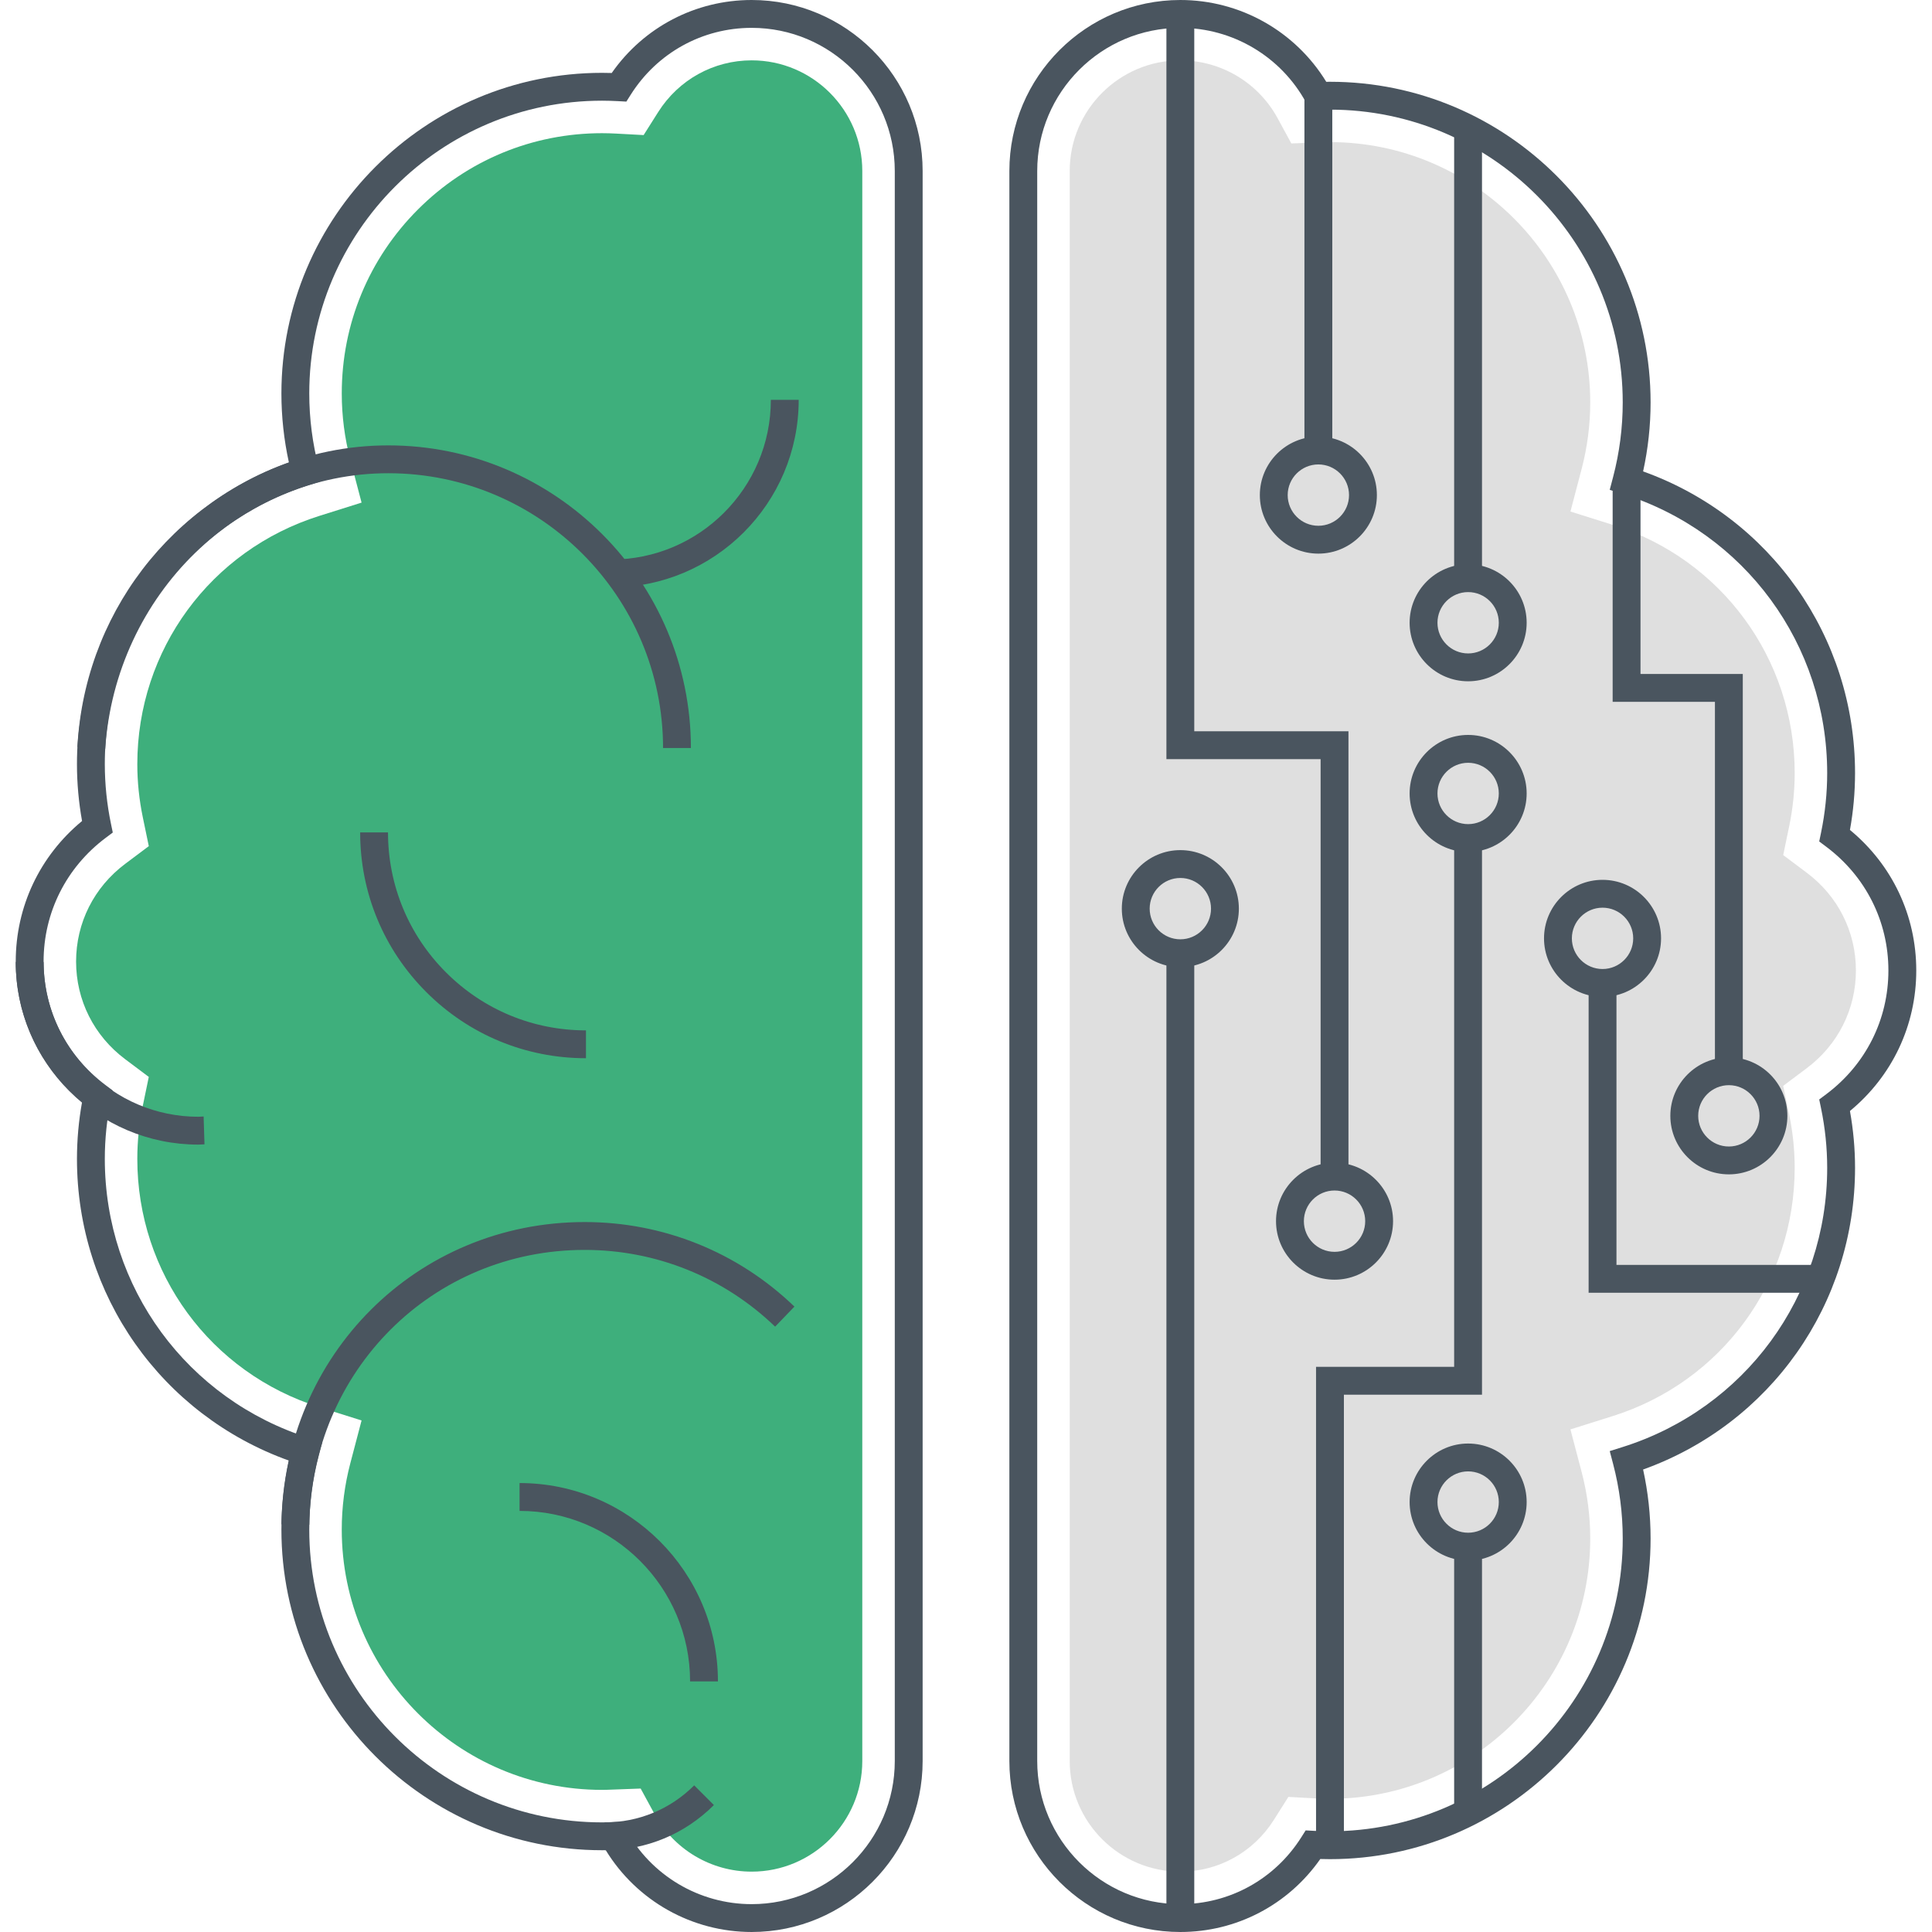
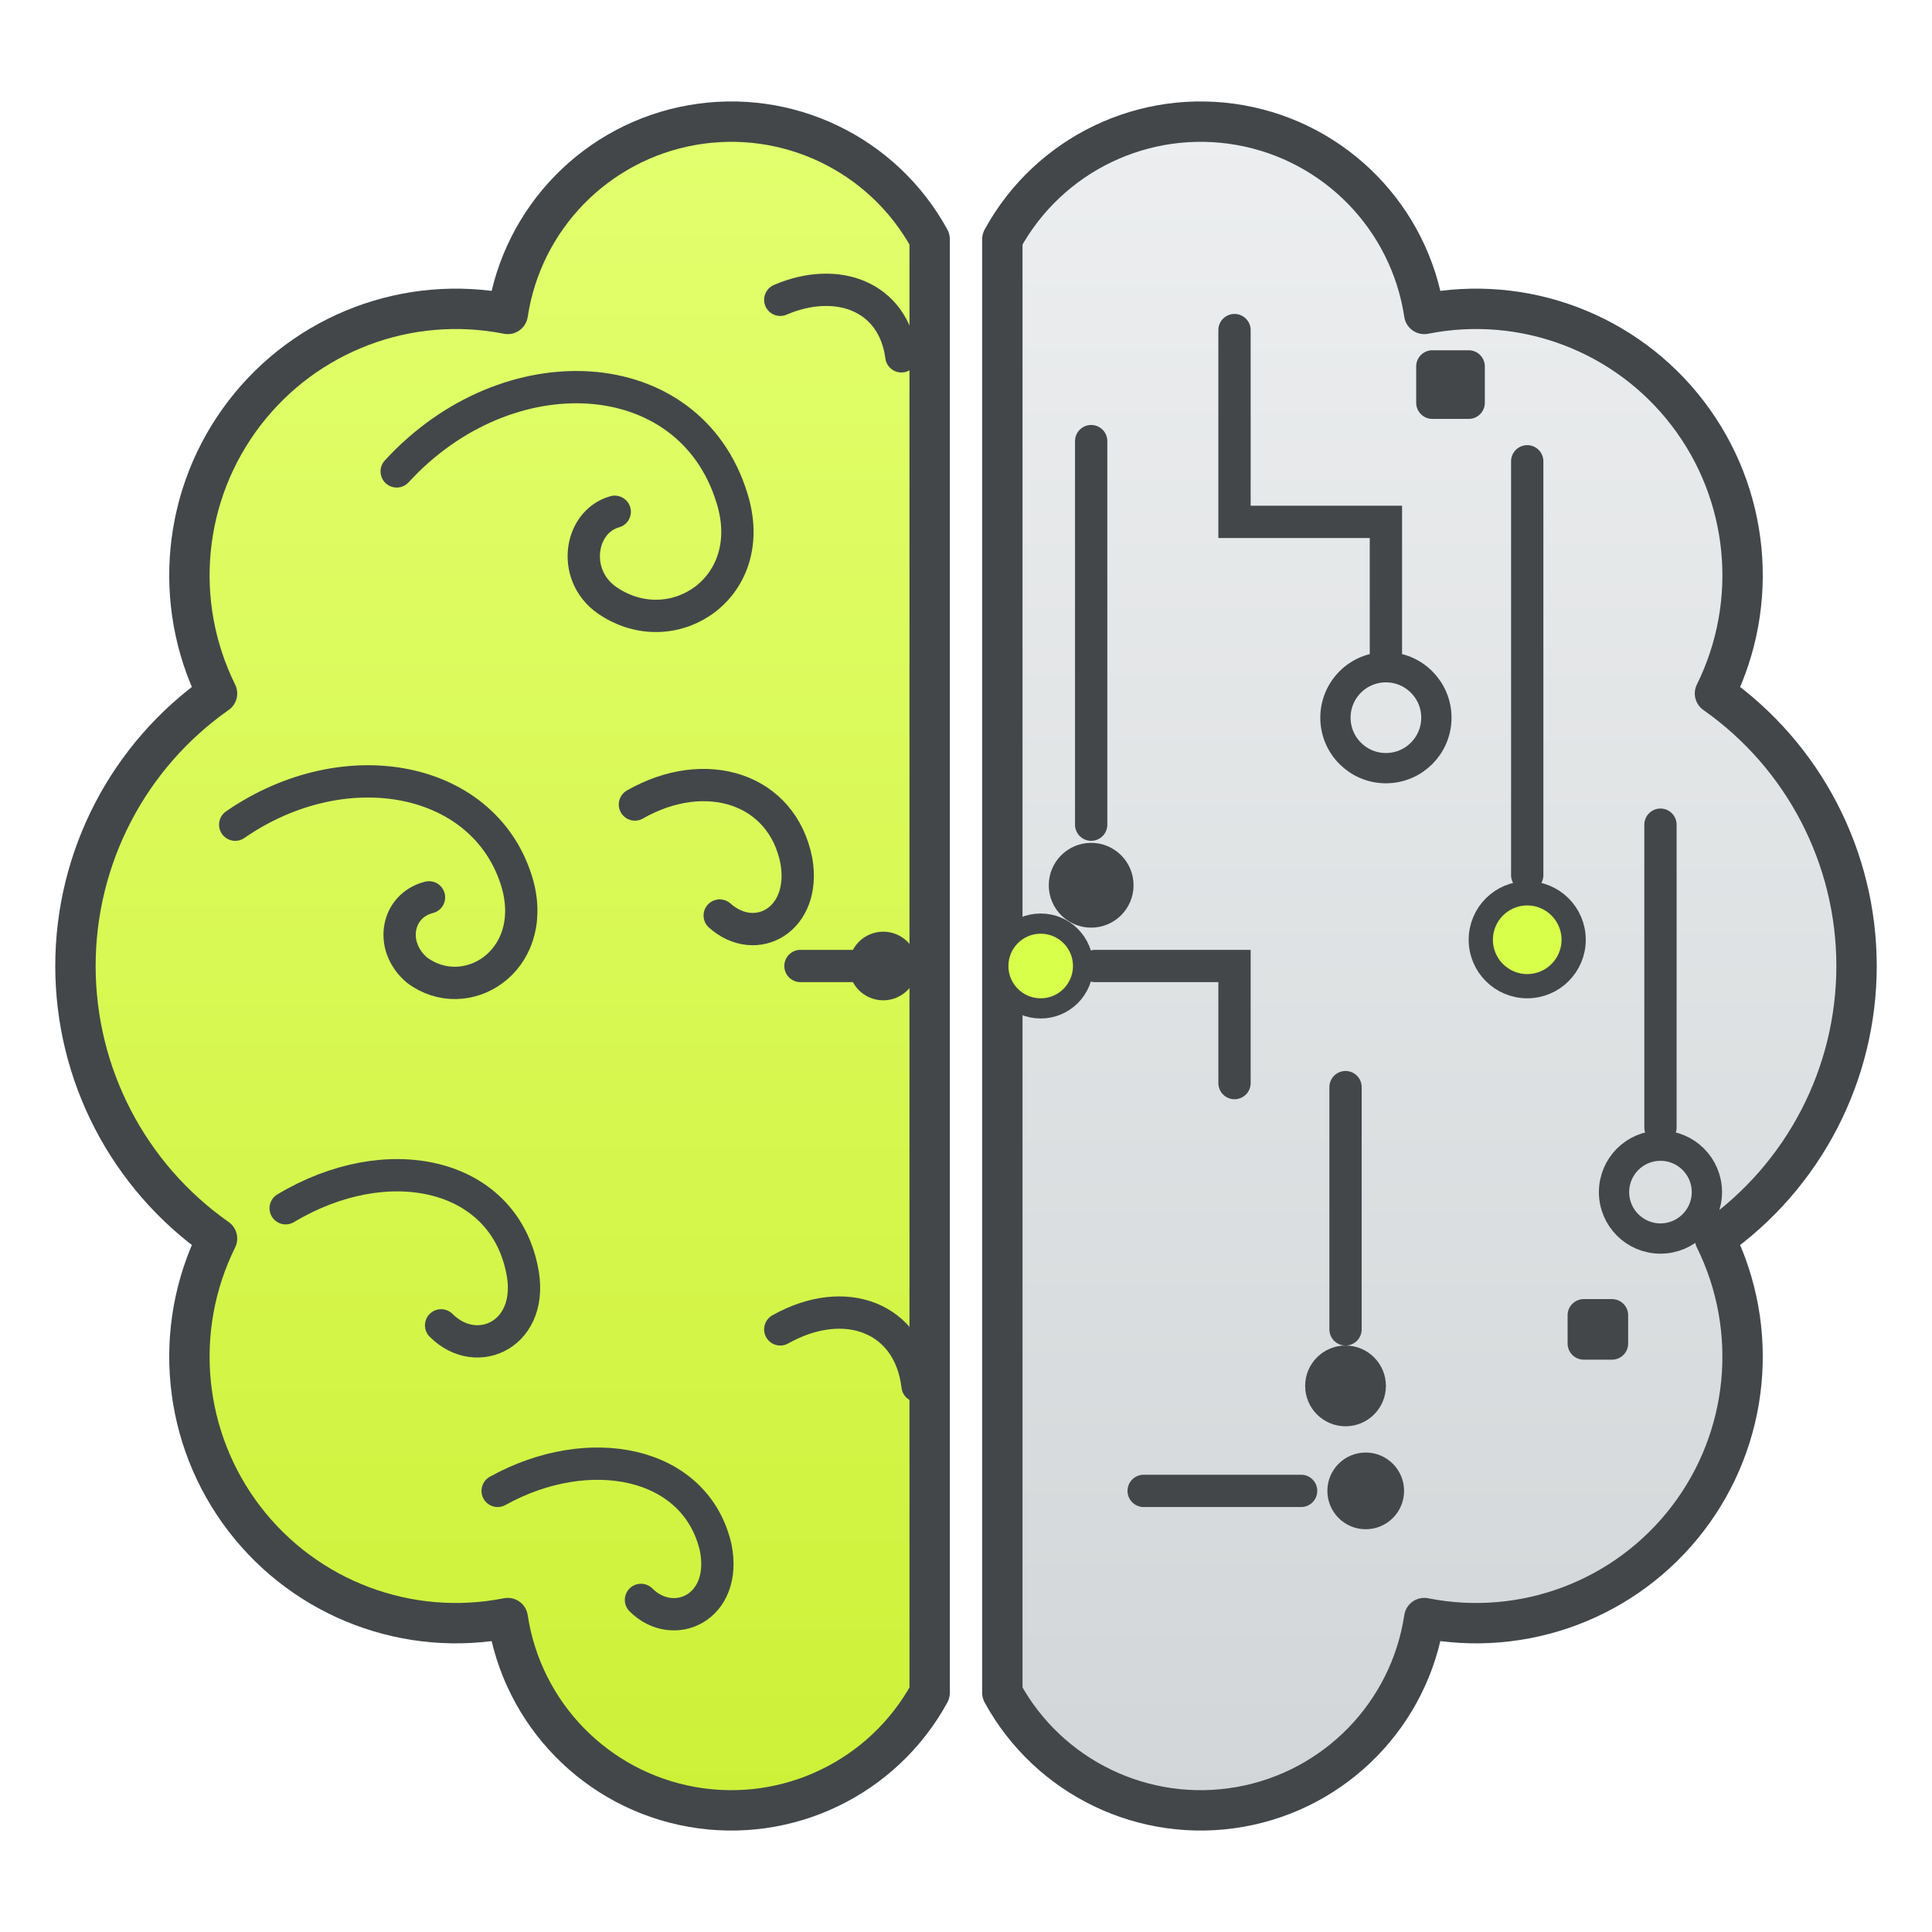
- <svg xmlns="http://www.w3.org/2000/svg" t="1672698840895" class="icon" viewBox="0 0 1024 1024" version="1.1" p-id="2630" width="200" height="200">
-   <path d="M1015.66 514.368c0-29.114-12.752-56.004-35.152-74.48a170.326 170.326 0 0 0 2.706-30.12c0-72.282-44.86-135.694-112.334-159.912a170.668 170.668 0 0 0 3.968-36.584c0-93.7-76.23-169.932-169.932-169.932-0.658 0-1.316 0.008-1.974 0.02A90.62 90.62 0 0 0 625.608 0c-49.968 0-90.62 40.652-90.62 90.622v842.754c0 49.97 40.652 90.622 90.62 90.622 29.756 0 57.172-14.384 74.176-38.69 1.704 0.056 3.414 0.084 5.132 0.084 93.7 0 169.932-76.23 169.932-169.932 0-12.312-1.334-24.59-3.968-36.586 67.474-24.218 112.334-87.632 112.334-159.91 0-10.018-0.908-20.128-2.706-30.118 22.4-18.476 35.152-45.364 35.152-74.478z m-47.684 65.558l-3.75 2.814 0.952 4.592a156.022 156.022 0 0 1 3.272 31.634c0 68.112-43.62 127.602-108.546 148.03l-6.71 2.112 1.788 6.804a155.722 155.722 0 0 1 5.102 39.55c0 85.56-69.608 155.168-155.168 155.168-2.876 0-5.73-0.092-8.566-0.246l-4.328-0.236-2.314 3.662c-14.03 22.182-37.992 35.426-64.102 35.426-41.828 0-75.858-34.03-75.858-75.86V90.624c0-41.828 34.03-75.858 75.858-75.858a75.88 75.88 0 0 1 66.67 39.644l2.272 4.016 4.572-0.172c1.928-0.072 3.852-0.146 5.792-0.146 85.56 0 155.168 69.608 155.168 155.168 0 13.354-1.716 26.658-5.102 39.548l-1.788 6.804 6.71 2.112c64.926 20.428 108.546 79.916 108.546 148.03 0 10.524-1.1 21.168-3.272 31.636l-0.952 4.592 3.75 2.814c20.922 15.686 32.92 39.582 32.92 65.56 0.004 25.974-11.994 49.87-32.916 65.554z" fill="#4A555F" p-id="2631" />
-   <path d="M957.644 462.588l-12.506-9.378 3.174-15.306a138.786 138.786 0 0 0 2.912-28.136c0-60.558-38.776-113.444-96.488-131.604l-22.37-7.038 5.956-22.682a138.538 138.538 0 0 0 4.536-35.172c0-76.062-61.88-137.946-137.946-137.946-1.696 0-3.378 0.068-5.238 0.138l-15.236 0.568-7.29-13.388a58.672 58.672 0 0 0-51.544-30.656c-32.332 0-58.634 26.304-58.634 58.636v842.754c0 32.332 26.302 58.636 58.634 58.636 20.17 0 38.69-10.246 49.546-27.41l7.718-12.202 14.416 0.786c2.526 0.138 5.068 0.22 7.628 0.22 76.064 0 137.946-61.882 137.946-137.946 0-11.88-1.526-23.714-4.536-35.174l-5.96-22.682 22.372-7.04c57.712-18.158 96.488-71.046 96.488-131.6 0-9.36-0.98-18.826-2.91-28.136l-3.176-15.306 12.506-9.378c16.544-12.402 26.03-31.274 26.03-51.778 0.002-20.504-9.484-39.378-26.028-51.78z" fill="#DFDFDF" p-id="2632" />
-   <path d="M398.394 0c-29.756 0-57.172 14.382-74.174 38.69a156.418 156.418 0 0 0-5.134-0.084c-93.7 0-169.932 76.23-169.932 169.93a170.52 170.52 0 0 0 3.97 36.586c-67.474 24.218-112.334 87.63-112.334 159.91 0 10.024 0.908 20.136 2.704 30.118-22.4 18.478-35.152 45.368-35.152 74.482 0 29.116 12.752 56.004 35.152 74.48a170.594 170.594 0 0 0-2.704 30.118c0 72.282 44.86 135.696 112.334 159.914a170.496 170.496 0 0 0-3.97 36.582c0 93.7 76.23 169.932 169.932 169.932 0.658 0 1.314-0.006 1.976-0.02a90.626 90.626 0 0 0 77.334 43.36c49.97 0 90.622-40.652 90.622-90.622V90.622C489.018 40.652 448.364 0 398.394 0z m75.86 933.376c0 41.828-34.03 75.86-75.86 75.86a75.882 75.882 0 0 1-66.67-39.644l-2.436-4.006-4.57 0.17c-1.87 0.07-3.744 0.14-5.632 0.14-85.56 0-155.168-69.61-155.168-155.17 0-13.356 1.718-26.662 5.104-39.546l1.79-6.806-6.714-2.112c-64.926-20.428-108.546-79.918-108.546-148.034 0-10.532 1.1-21.174 3.27-31.634l0.952-4.592-3.75-2.814c-20.922-15.684-32.92-39.58-32.92-65.558 0-25.978 12-49.874 32.92-65.56l3.75-2.814-0.952-4.592a156.016 156.016 0 0 1-3.27-31.634c0-68.114 43.62-127.602 108.546-148.028l6.714-2.112-1.79-6.806a155.674 155.674 0 0 1-5.104-39.548c0-85.56 69.608-155.168 155.168-155.168 2.876 0 5.73 0.09 8.57 0.246l4.324 0.236 2.316-3.66c14.026-22.184 37.986-35.426 64.096-35.426 41.83 0 75.86 34.03 75.86 75.858v842.754z" fill="#4A555F" p-id="2633" />
-   <path d="M398.394 31.986c-20.17 0-38.69 10.246-49.54 27.406l-7.716 12.202-14.414-0.782a140.12 140.12 0 0 0-7.638-0.22h-0.002c-36.844 0-71.488 14.35-97.54 40.402-26.054 26.054-40.402 60.696-40.402 97.542 0 11.88 1.526 23.714 4.538 35.17l5.962 22.686-22.374 7.04c-57.714 18.158-96.49 71.044-96.49 131.6 0 9.362 0.98 18.826 2.91 28.136l3.176 15.306-12.506 9.378c-16.542 12.402-26.03 31.274-26.03 51.78s9.486 39.378 26.026 51.778l12.508 9.376-3.174 15.306a138.8 138.8 0 0 0-2.912 28.136c0 60.558 38.776 113.444 96.49 131.604l22.374 7.04-5.962 22.684a138.284 138.284 0 0 0-4.538 35.168c0 76.064 61.882 137.946 137.946 137.946 1.672 0 3.332-0.066 5.246-0.138l15.232-0.564 7.288 13.384a58.674 58.674 0 0 0 51.544 30.658c32.332 0 58.638-26.304 58.638-58.636V90.622c-0.002-32.332-26.308-58.636-58.64-58.636z" fill="#3eaf7c" p-id="2634" data-spm-anchor-id="a313x.7781069.0.i0" class="selected" />
-   <path d="M205.8 236.062h-0.008c-86.398 0-158.776 70.236-164.76 159.894l14.73 0.982c5.472-81.936 71.374-146.118 150.038-146.114 80.3 0.004 145.632 65.338 145.632 145.636h14.762c0-88.44-71.952-160.394-160.394-160.398z" fill="#4A555F" p-id="2635" />
-   <path d="M408.568 211.938c0 46.664-37.964 84.63-84.628 84.63v14.762c54.804 0 99.39-44.588 99.39-99.392h-14.762zM236.384 515.386c-19.818-19.82-30.732-46.17-30.732-74.198h-14.762c-0.002 31.972 12.448 62.028 35.056 84.636 22.606 22.606 52.664 35.056 84.636 35.056v-14.762c-28.028 0.002-54.378-10.912-74.198-30.732zM275.382 786.046v14.762c49.834 0 90.378 40.544 90.378 90.378h14.762c0-57.974-47.166-105.14-105.14-105.14zM107.924 591.758c-0.52 0.016-1.036 0.05-1.552 0.086-0.402 0.028-0.8 0.062-1.208 0.062-45.246 0-82.06-36.812-82.06-82.06H8.34c0 53.388 43.434 96.822 96.822 96.822 0.752 0 1.492-0.046 2.232-0.098l0.99-0.058-0.46-14.754zM367.94 946.278c-12.65 12.65-29.47 19.616-47.358 19.616v14.762c21.832 0 42.358-8.502 57.796-23.942l-10.438-10.436zM309.892 647.712c-88.886 0-159.48 70.376-160.714 160.216l14.762 0.202c1.12-81.676 65.23-145.656 145.952-145.656 37.836 0 73.684 14.448 100.938 40.682l10.238-10.634c-30.016-28.896-69.502-44.81-111.176-44.81zM632.986 387.592V7.384h-14.762v394.97h81.728v221.256h14.762V387.592zM770.728 68.148h14.762v238.296h-14.762zM618.224 505.234h14.762v511.384h-14.762zM770.728 444.182v280.272h-73.196v253.56h14.762V739.216h73.196V444.182zM770.728 819.756h14.762v142.63h-14.762z" fill="#4A555F" p-id="2636" />
-   <path d="M778.142 765.104c-17.1 0-31.014 13.914-31.014 31.016 0 17.102 13.914 31.018 31.014 31.018 17.104 0 31.018-13.914 31.018-31.018 0-17.102-13.914-31.016-31.018-31.016z m0 47.27c-8.962 0-16.252-7.292-16.252-16.256 0-8.962 7.29-16.254 16.252-16.254s16.254 7.292 16.254 16.254c0.002 8.964-7.29 16.256-16.254 16.256zM707.334 616.23c-17.102 0-31.018 13.914-31.018 31.016s13.914 31.016 31.018 31.016c17.1 0 31.016-13.914 31.016-31.016s-13.916-31.016-31.016-31.016z m0 47.27c-8.962 0-16.254-7.292-16.254-16.254s7.292-16.254 16.254-16.254c8.962 0 16.252 7.292 16.252 16.254s-7.29 16.254-16.252 16.254zM778.142 299.062c-17.1 0-31.014 13.914-31.014 31.018 0 17.102 13.914 31.016 31.014 31.016 17.104 0 31.018-13.914 31.018-31.016 0-17.104-13.914-31.018-31.018-31.018z m0 47.27c-8.962 0-16.252-7.292-16.252-16.254 0-8.962 7.29-16.256 16.252-16.256s16.254 7.292 16.254 16.256c0.002 8.964-7.29 16.254-16.254 16.254zM698.758 231.4c-17.104 0-31.018 13.914-31.018 31.018 0 17.102 13.914 31.016 31.018 31.016 17.102 0 31.018-13.914 31.018-31.016 0-17.104-13.916-31.018-31.018-31.018z m0 47.27c-8.962 0-16.256-7.292-16.256-16.254 0-8.962 7.292-16.256 16.256-16.256 8.962 0 16.254 7.292 16.254 16.256s-7.292 16.254-16.254 16.254zM778.142 389.53c-17.1 0-31.014 13.914-31.014 31.018 0 17.102 13.914 31.016 31.014 31.016 17.104 0 31.018-13.914 31.018-31.016 0-17.104-13.914-31.018-31.018-31.018z m0 47.272c-8.962 0-16.252-7.292-16.252-16.254s7.29-16.254 16.252-16.254 16.254 7.292 16.254 16.254-7.29 16.254-16.254 16.254zM849.38 466.33c-17.104 0-31.018 13.914-31.018 31.016s13.914 31.018 31.018 31.018c17.1 0 31.014-13.914 31.014-31.018s-13.914-31.016-31.014-31.016z m0 47.27c-8.962 0-16.256-7.292-16.256-16.254s7.292-16.254 16.256-16.254c8.962 0 16.252 7.292 16.252 16.254s-7.29 16.254-16.252 16.254zM916.334 560.404c-17.104 0-31.018 13.914-31.018 31.016 0 17.102 13.914 31.016 31.018 31.016 17.102 0 31.018-13.914 31.018-31.016-0.002-17.104-13.916-31.016-31.018-31.016z m0 47.268c-8.962 0-16.254-7.292-16.254-16.254 0-8.962 7.292-16.254 16.254-16.254s16.254 7.292 16.254 16.254c0 8.964-7.292 16.254-16.254 16.254zM625.606 450.584c-17.102 0-31.018 13.914-31.018 31.016 0 17.104 13.914 31.016 31.018 31.016s31.018-13.914 31.018-31.016c-0.002-17.104-13.916-31.016-31.018-31.016z m0 47.268c-8.962 0-16.254-7.292-16.254-16.254s7.292-16.254 16.254-16.254c8.962 0 16.256 7.292 16.256 16.254s-7.294 16.254-16.256 16.254z" fill="#4A555F" p-id="2637" />
-   <path d="M691.376 50.878h14.762v187.902h-14.762zM869.5 357.222v-102.526h-14.762v117.288h54.214v195.8h14.762V357.222zM856.762 670.424v-148.09H842v162.852h122.838v-14.762z" fill="#4A555F" p-id="2638" />
+ <svg xmlns="http://www.w3.org/2000/svg" viewBox="0 0 1024 1024">
+   <defs>
+     <linearGradient id="bio" x1="0" y1="0" x2="0" y2="1">
+       <stop offset="0" stop-color="#e3ff6e" />
+       <stop offset="1" stop-color="#cdf138" />
+     </linearGradient>
+     <linearGradient id="chip" x1="0" y1="0" x2="0" y2="1">
+       <stop offset="0" stop-color="#eceeef" />
+       <stop offset="1" stop-color="#d2d6d8" />
+     </linearGradient>
+     <path id="halfShape" d="M 494 140       A 112 112 0 0 0 285 177       A 132 132 0 0 0 141 365       A 165 165 0 0 0 141 635       A 132 132 0 0 0 285 823       A 112 112 0 0 0 494 860       Z" />
+   </defs>
+   <g transform="translate(512,512) scale(1.07) translate(-512,-500)">
+     <use href="#halfShape" fill="url(#bio)" stroke="#43474a" stroke-width="20" stroke-linejoin="round" />
+     <g fill="none" stroke="#43474a" stroke-width="16" stroke-linecap="round">
+       <path d="M 230 255 C 285 195 375 200 396 268 C 410 312 368 340 336 320 C 316 308 320 280 338 275" />
+       <path d="M 420 170 C 448 158 476 168 480 198" />
+       <path d="M 150 430 C 205 392 275 406 290 460 C 300 498 264 520 240 502 C 226 490 230 470 246 466" />
+       <path d="M 348 420 C 383 400 421 412 428 448 C 433 477 408 491 390 475" />
+       <path d="M 175 620 C 225 590 282 602 292 650 C 299 682 270 696 252 678" />
+       <path d="M 280 760 C 325 735 378 745 388 788 C 394 818 367 830 351 814" />
+       <path d="M 420 680 C 452 662 484 674 488 708" />
+       <path d="M 430 500 L 458 500" />
+     </g>
+     <circle cx="471" cy="500" r="17" fill="#43474a" />
+     <g transform="translate(1024,0) scale(-1,1)">
+       <use href="#halfShape" fill="url(#chip)" stroke="#43474a" stroke-width="20" stroke-linejoin="round" />
+     </g>
+     <g fill="none" stroke="#43474a" stroke-width="16" stroke-linecap="round">
+       <path d="M 574 240 L 574 430" />
+       <path d="M 645 185 L 645 280 L 720 280 L 720 345" />
+       <path d="M 790 250 L 790 455" />
+       <path d="M 856 430 L 856 580" />
+       <path d="M 700 560 L 700 680" />
+       <path d="M 576 500 L 645 500 L 645 558" />
+       <path d="M 600 760 L 678 760" />
+     </g>
+     <circle cx="574" cy="460" r="21" fill="#43474a" />
+     <circle cx="720" cy="377" r="25" fill="none" stroke="#43474a" stroke-width="15" />
+     <circle cx="790" cy="487" r="23" fill="#d8ff4a" stroke="#43474a" stroke-width="12" />
+     <circle cx="856" cy="612" r="23" fill="none" stroke="#43474a" stroke-width="15" />
+     <circle cx="700" cy="708" r="20" fill="#43474a" />
+     <circle cx="710" cy="760" r="19" fill="#43474a" />
+     <rect x="735" y="195" width="34" height="34" rx="8" fill="#43474a" />
+     <rect x="810" y="665" width="30" height="30" rx="8" fill="#43474a" />
+     <circle cx="549" cy="500" r="21" fill="#d8ff4a" stroke="#43474a" stroke-width="10" />
+   </g>
</svg>
